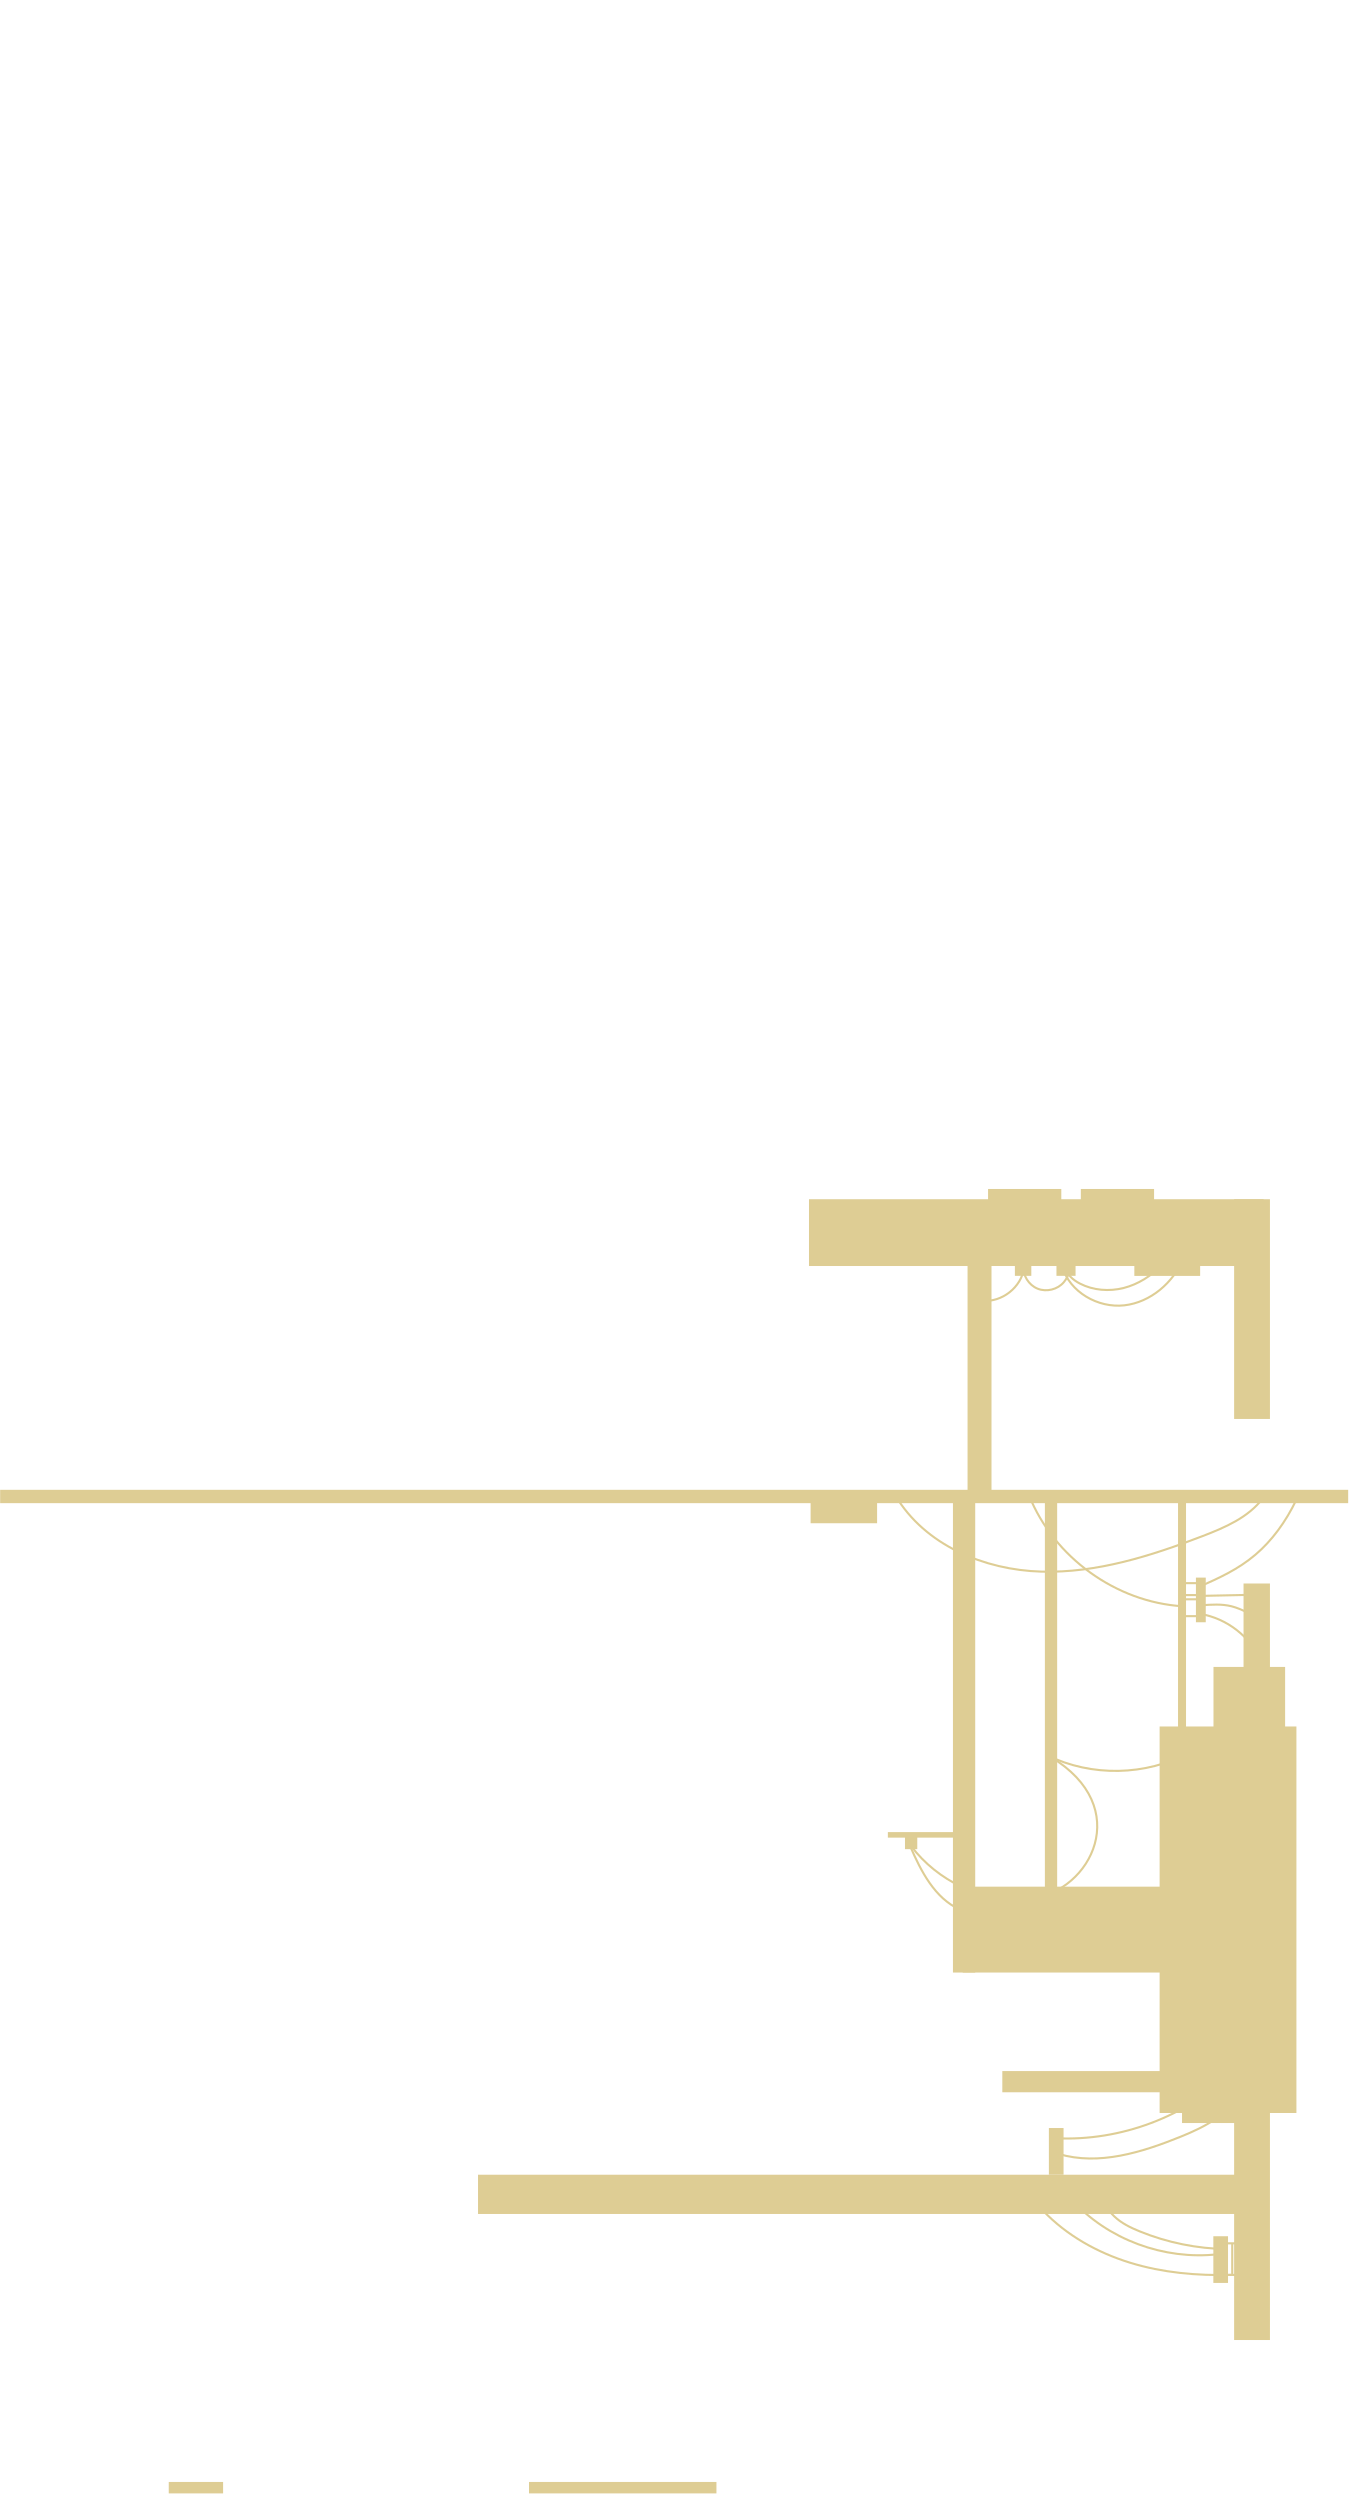
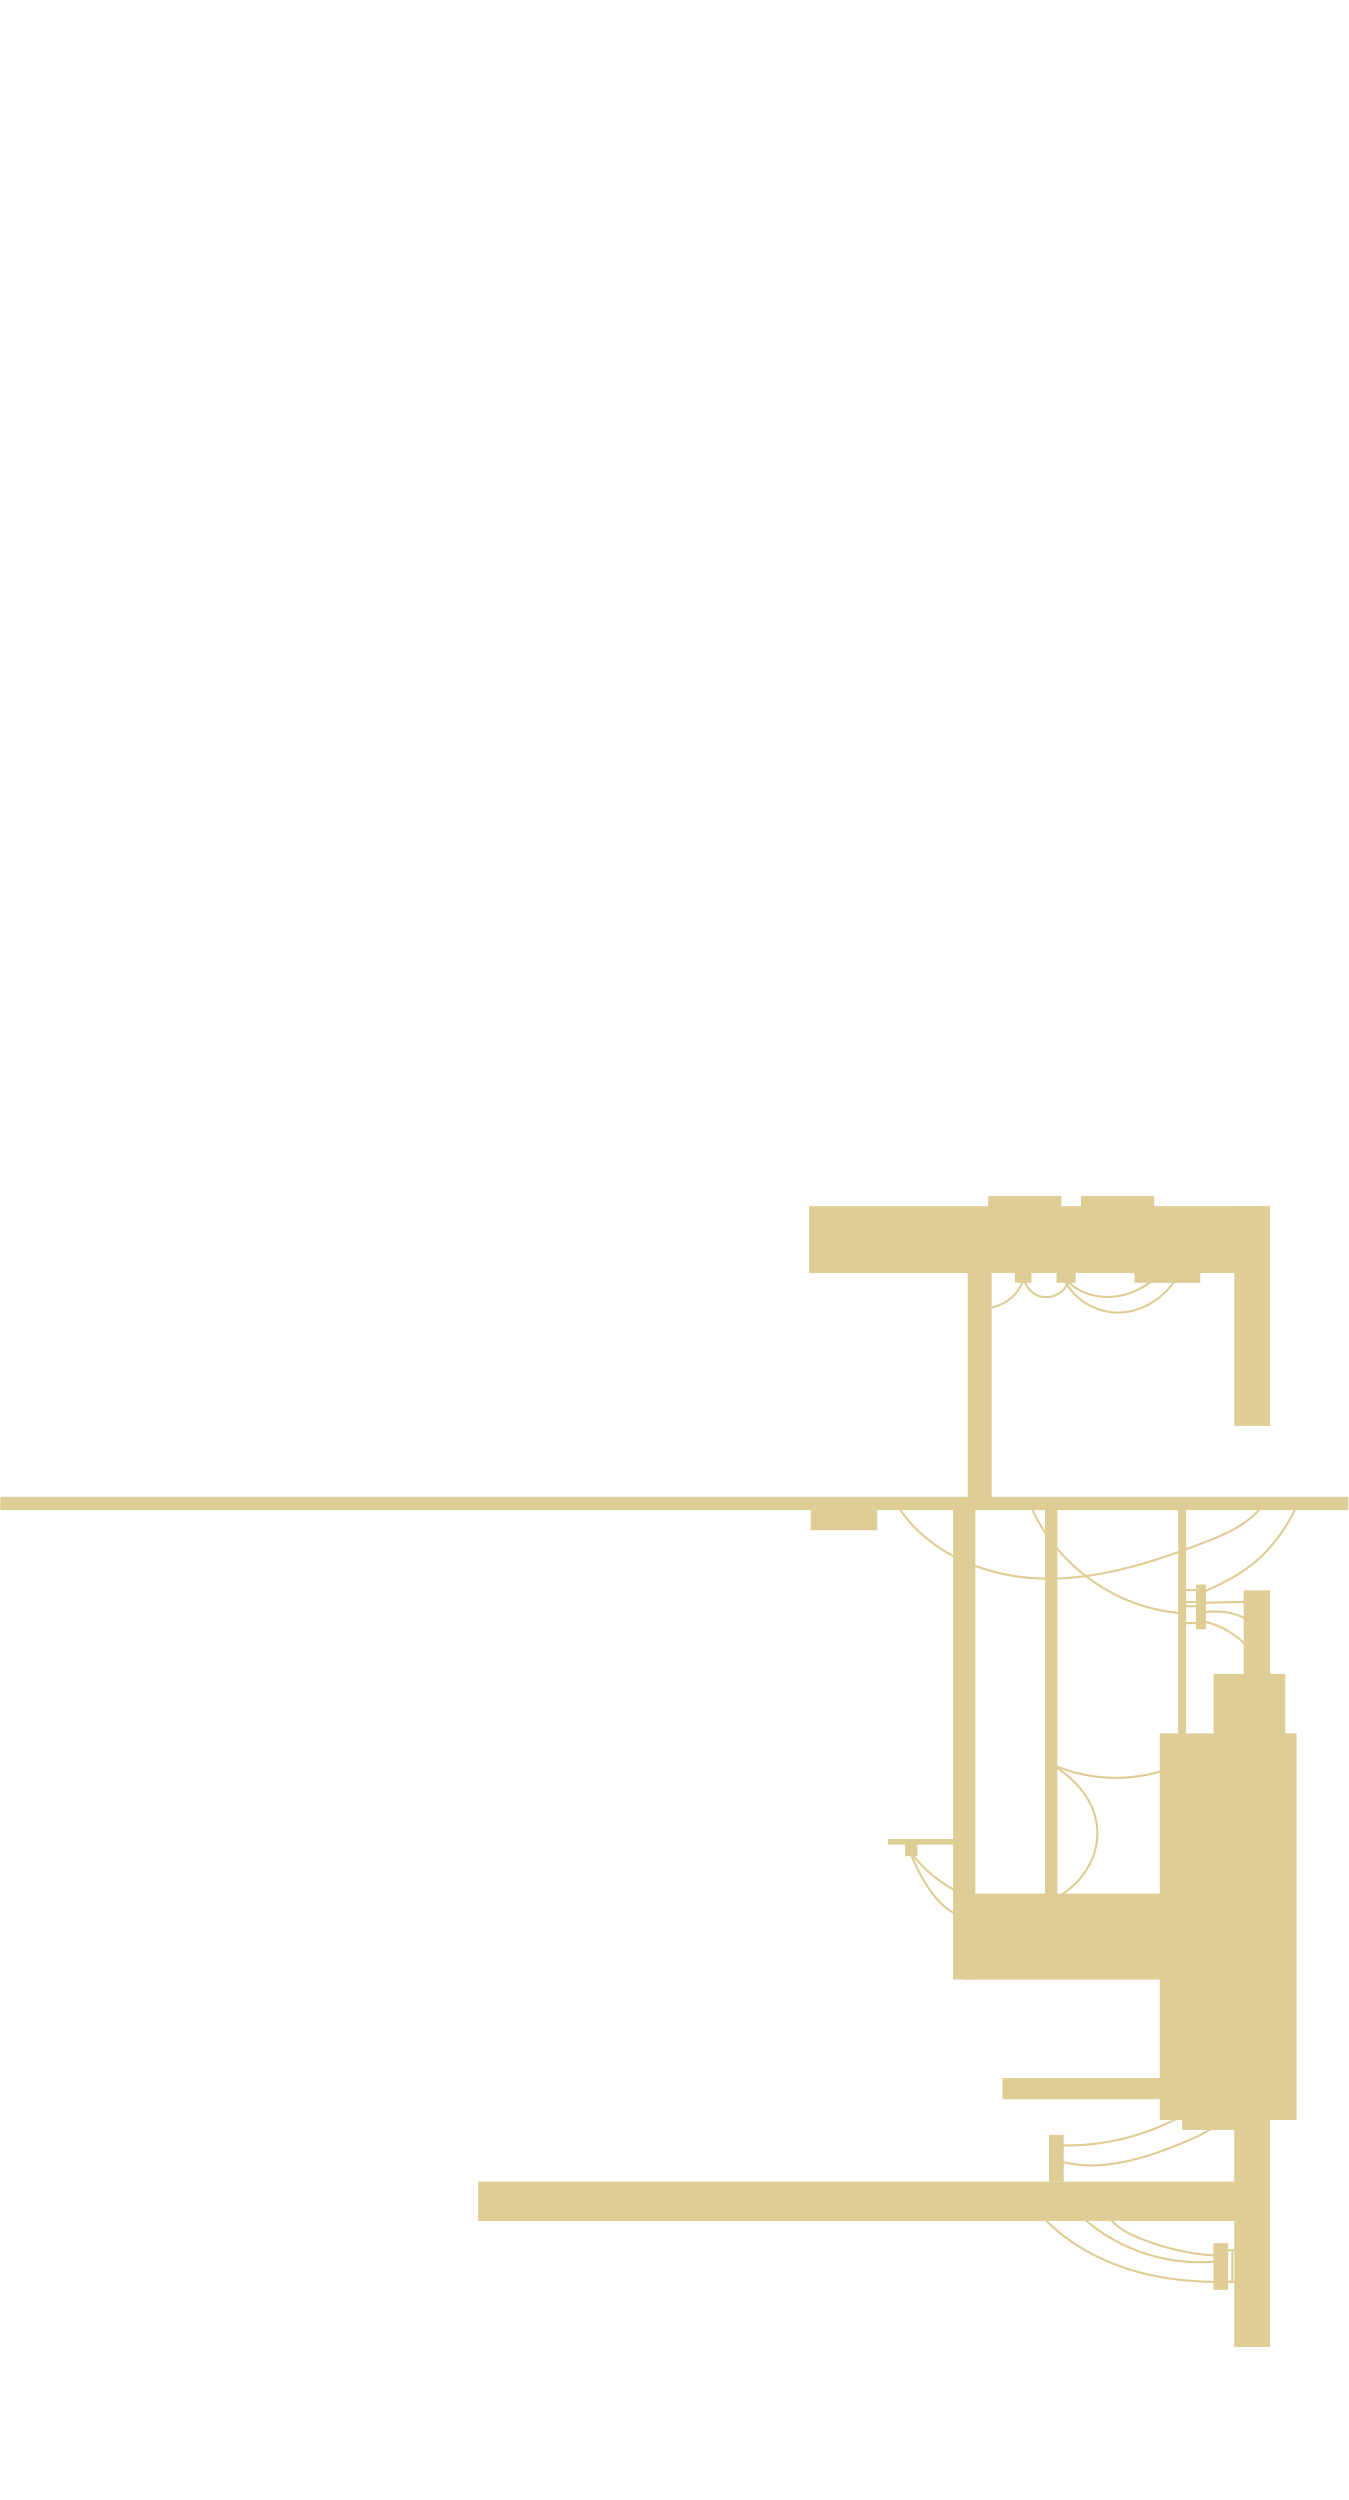
- <svg xmlns="http://www.w3.org/2000/svg" version="1.1" id="Слой_1" x="0px" y="0px" viewBox="0 -537 1920 3560" style="enable-background:new 0 -537 1920 3560;" xml:space="preserve">
+ <svg xmlns="http://www.w3.org/2000/svg" version="1.1" id="Слой_1" x="0px" y="0px" viewBox="0 221 1920 3560" style="enable-background:new 0 221 1920 3560;" xml:space="preserve">
  <style type="text/css">
- 	.st0{fill:none;stroke:#DECD94;stroke-width:3;stroke-miterlimit:10;}
+ 	.st0{fill:none;stroke:#F393BD;stroke-width:3;stroke-linecap:round;stroke-linejoin:round;stroke-miterlimit:10;}
	.st1{fill:#DECD94;}
	.st2{fill:none;}
- 	.st3{fill:none;stroke:#F393BD;stroke-width:3;stroke-linecap:round;stroke-linejoin:round;stroke-miterlimit:10;}
+ 	.st3{fill:none;stroke:#DECD94;stroke-width:3;stroke-miterlimit:10;}
</style>
-   <line id="XMLID_51_" class="st0" x1="-1544.3" y1="1808.4" x2="-1514.5" y2="1808.4" />
-   <line id="XMLID_50_" class="st0" x1="-1539.6" y1="1835.4" x2="-1510.2" y2="1835.4" />
-   <line id="XMLID_49_" class="st0" x1="-1378.6" y1="1467.9" x2="-1359.7" y2="1467.9" />
-   <line id="XMLID_48_" class="st0" x1="-1380.1" y1="1503.9" x2="-1356.4" y2="1503.9" />
-   <line id="XMLID_47_" class="st0" x1="-1490.1" y1="1586.4" x2="-1471.2" y2="1586.4" />
-   <line id="XMLID_46_" class="st0" x1="-1491.6" y1="1577.4" x2="-1461.8" y2="1577.4" />
-   <line id="XMLID_45_" class="st0" x1="-1657.3" y1="1249" x2="-1615.2" y2="1249" />
-   <line id="XMLID_44_" class="st0" x1="-1658.9" y1="1259.5" x2="-1607.7" y2="1259.5" />
-   <path id="XMLID_43_" class="st0" d="M-1351.5,1134.9c3.3,27.6,13.8,54.9,32.8,75.9c18.9,20.9,46.8,34.9,75.6,34.5  c18.6-0.2,39.5-8.9,44.4-26.3" />
-   <path id="XMLID_42_" class="st0" d="M-1816.2,1161.4c39.1,41.3,98,64.2,155.8,60.5" />
-   <path id="XMLID_41_" class="st0" d="M-1615.4,1257.3c29.5-0.7,59.3-4.4,86.8-14.6c27.6-10.2,52.9-27.4,69.4-51.1  c11.8-17,18.6-36.7,26.4-55.7" />
-   <path id="XMLID_40_" class="st0" d="M-1504,1579.4c-56.2-0.4-107.7,89.9,39.6,133.4" />
-   <path id="XMLID_39_" class="st0" d="M-1385.4,1255.5c-235.4,12-246.5,221.9-140.9,309.5c10.7,8.9,23.8,16.9,37.8,15.7" />
-   <path id="XMLID_38_" class="st0" d="M-1824.2,1807.6c29.5,18.6,66.4,26,101,20.1c34.7-5.9,66.8-24.9,88-52.1  c4.9-6.2,9.3-13.3,9.4-21.1" />
-   <path id="XMLID_37_" class="st0" d="M-1790.6,1752.4c25.6,40.2,75.1,63.8,123.4,60.8c40.8-2.5,79.9-23.9,103.2-56.5" />
-   <path id="XMLID_36_" class="st0" d="M-1315.8,1764.1c31.6,28.4,79.6,38.5,120.5,25.3c14-4.5,28.1-12.7,33-26.1" />
-   <path id="XMLID_35_" class="st0" d="M-1708.3,2161.6c-18.5,80.6,20.2,170.5,92.3,214.5c31,18.9,66.5,29.6,101,41.2" />
-   <path id="XMLID_34_" class="st0" d="M-1825.2,2204.5c25.6,7,52.7,14.8,70.3,34.1c18.7,20.4,22.9,49.2,32.9,74.8  c13.2,33.8,42.9,65.7,80.2,66.1" />
-   <path id="XMLID_33_" class="st0" d="M-1855.8,1414.2c67.8,5.1,137.4-16.2,189.8-58.3" />
-   <rect id="XMLID_32_" x="-1840" y="1865" class="st1" width="345.8" height="313.1" />
-   <rect id="XMLID_31_" x="-1861.8" y="1847.9" class="st1" width="277.2" height="37.9" />
-   <rect id="XMLID_30_" x="-1843.2" y="1388" class="st1" width="54" height="155.9" />
-   <rect id="XMLID_29_" x="-1524.7" y="1902.8" class="st1" width="139.9" height="72.8" />
-   <rect id="XMLID_28_" x="-1738.9" y="2146.9" class="st1" width="161.6" height="47.9" />
-   <line id="XMLID_27_" class="st2" x1="-1819.9" y1="1107.5" x2="-1790.1" y2="1107.5" />
-   <rect id="XMLID_26_" x="-1475.4" y="1570.3" class="st1" width="124.2" height="181.5" />
-   <rect id="XMLID_25_" x="-1396.1" y="1116.3" class="st1" width="20" height="477.7" />
-   <polyline id="XMLID_24_" class="st1" points="-1829.2,1073.7 -1829.2,1149.6 -1152.7,1149.6 -1152.7,1073.7 " />
-   <line id="XMLID_23_" class="st2" x1="-1453" y1="1126.7" x2="-1489.5" y2="1126.7" />
-   <line id="XMLID_22_" class="st2" x1="-1368.9" y1="1121.3" x2="-1391.3" y2="1121.3" />
-   <rect id="XMLID_21_" x="-1680.6" y="1121.3" class="st1" width="28.4" height="630.6" />
-   <polyline id="XMLID_20_" class="st1" points="-1658.1,2455.5 -1658.1,2170.8 -1641.9,2170.8 -1641.9,2455.5 " />
-   <polyline id="XMLID_19_" class="st1" points="-1174.2,2304.3 -1858.5,2304.3 -1858.5,2288.3 -1174.2,2288.3 " />
-   <rect id="XMLID_18_" x="-1552.9" y="1750.8" class="st1" width="19" height="184.2" />
-   <rect id="XMLID_17_" x="-1631.1" y="1244.3" class="st1" width="26.4" height="24.6" />
-   <rect id="XMLID_16_" x="-1508.7" y="1570.3" class="st1" width="21.8" height="23.7" />
-   <rect id="XMLID_15_" x="-1363.2" y="1464.2" class="st1" width="12" height="50.4" />
-   <rect id="XMLID_14_" x="-1517.7" y="1802.4" class="st1" width="10.8" height="38.3" />
-   <polyline id="XMLID_13_" class="st1" points="-1763.1,2424.9 -1763.1,2374.1 -1738.9,2374.1 -1738.9,2424.9 " />
-   <polyline id="XMLID_12_" class="st1" points="-1205.3,2404.8 -1205.3,2249.3 -1152.7,2249.3 " />
-   <polyline id="XMLID_11_" class="st1" points="-1152.7,1027.9 -1152.7,1230.5 -1240.3,1230.5 -1240.3,1027.9 -1152.7,1027.9 " />
-   <rect id="XMLID_10_" x="-1387.9" y="1116.3" class="st1" width="92.7" height="44.9" />
-   <rect id="XMLID_9_" x="-1351.2" y="1751.8" class="st1" width="92.6" height="29.6" />
-   <rect id="XMLID_8_" x="-1191.4" y="1751.8" class="st1" width="38.7" height="31" />
-   <line id="XMLID_7_" class="st2" x1="-1184" y1="1028.5" x2="-1184" y2="1107.5" />
-   <rect id="XMLID_6_" x="-1363.2" y="1612.6" class="st1" width="20.6" height="85.3" />
-   <polyline id="XMLID_5_" class="st1" points="-20,1741.3 -1939.7,1741.3 -1939.7,1760.3 -20,1760.3 " />
-   <polyline id="XMLID_275_" class="st1" points="1919.8,1584.5 0.2,1584.5 0.2,1603.5 1919.8,1603.5 " />
-   <polyline id="XMLID_4_" class="st1" points="-508.6,2260.3 -1205.3,2260.3 -1205.3,2249.3 -508.6,2249.3 " />
-   <rect id="_x3C_Фрагмент_x3E__2_" x="-1238.3" y="2275.5" class="st2" width="9.3" height="9" />
-   <polyline id="_x3C_Фрагмент_x3E__3_" class="st2" points="-947.2,1774.5 -956.5,1774.5 -956.5,1729.5 -947.2,1729.5 " />
-   <line id="XMLID_3_" class="st3" x1="-1940" y1="3189.4" x2="-1940" y2="1675" />
-   <line id="XMLID_2_" class="st3" x1="-1940" y1="1675" x2="-1940" y2="-810.6" />
-   <line id="XMLID_114_" class="st0" x1="1681" y1="1717.4" x2="1710.4" y2="1717.4" />
-   <line id="XMLID_113_" class="st0" x1="1682" y1="1764.4" x2="1714.4" y2="1764.4" />
-   <line id="XMLID_112_" class="st0" x1="1687" y1="1740.4" x2="1705" y2="1740.4" />
-   <line id="XMLID_111_" class="st0" x1="1684" y1="1734.4" x2="1711" y2="1734.4" />
-   <line id="XMLID_110_" class="st0" x1="1738" y1="2657.5" x2="1768.6" y2="2657.5" />
-   <line id="XMLID_109_" class="st0" x1="1739.5" y1="2702.5" x2="1774.1" y2="2702.5" />
-   <line id="XMLID_108_" class="st0" x1="1754.7" y1="2658" x2="1754.7" y2="2702.8" />
-   <path id="XMLID_107_" class="st0" d="M1457.3,1265.5c-1,13.7,7.6,27.5,20.3,32.6s28.5,1.2,37.3-9.3c3.8-4.5,6.3-10,8.7-15.4  c2.2-4.9,4.5-10,4.1-15.4" />
-   <path id="XMLID_106_" class="st0" d="M1516.5,1267.2c2.4,10.7,11.6,18.6,21.3,23.6c18.9,9.8,41.6,11.5,62.3,6.3  c20.7-5.3,39.4-17.2,54.2-32.6" />
-   <path id="XMLID_105_" class="st0" d="M1512.6,1266.8c10.7,36.1,50.9,59.2,88.4,55c37.4-4.2,69.9-32.3,84.4-67.1" />
-   <path id="XMLID_104_" class="st0" d="M1399,1315.2c27.7,2.7,55.5-19.2,59.3-46.8" />
-   <path id="XMLID_103_" class="st0" d="M1297.4,2091.7c37.5,50,100.7,79.8,163.2,76.8" />
-   <path id="XMLID_102_" class="st0" d="M1296.1,2092c15.1,35,34.9,74.2,70.7,90.1" />
-   <path id="XMLID_101_" class="st0" d="M1469.6,2166.1c83.1-9.9,146.4-129.3,26.3-201.4" />
-   <path id="XMLID_100_" class="st0" d="M1504.1,2507.9c91.8,4.3,184.8-30.7,250.9-94.5" />
-   <path id="XMLID_99_" class="st0" d="M1507.4,2530.2c57.4,17.1,119-2.3,174.5-24.8c34-13.8,70.9-32.2,83.4-66.7" />
-   <path id="XMLID_98_" class="st0" d="M1535.4,2605.1c55.2,54,137.1,79.3,213.1,65.9" />
-   <path id="XMLID_97_" class="st0" d="M1563.3,2585c6.6,12.2,13.4,24.6,23.4,34.1c10.2,9.8,23.2,16.1,36.3,21.4  c39.3,16,81.6,24.6,124,25.2" />
-   <path id="XMLID_96_" class="st0" d="M1485.4,2611.1c33.5,35.2,77.4,59.7,123.8,74s95.5,18.7,144.1,17.3" />
-   <path id="XMLID_95_" class="st0" d="M1275.1,1592.7c41.9,70.6,126.4,106,207.9,108.3c78.8,2.2,155.9-22.3,229.5-50.6  c32-12.3,65.2-26.5,85.8-53.9" />
-   <path id="XMLID_94_" class="st0" d="M1465.5,1592.9c35.4,87.8,123.9,151.6,218.4,157.4" />
-   <path id="XMLID_93_" class="st0" d="M1711.1,1748.9c14.2-1,28.7-2,42.4,1.4c15.5,3.9,29.1,13.2,44.8,16.2" />
-   <path id="XMLID_92_" class="st0" d="M1712.5,1735.5c31.5-0.7,63-1.4,94.5-2" />
-   <path id="XMLID_91_" class="st0" d="M1708,1722.4c27.3-12,55-24.5,79.7-45.5c23-19.5,43.2-46.5,58.4-78.5" />
-   <path id="XMLID_90_" class="st0" d="M1709.6,1761.3c37.4,6.3,70.9,32.3,86.3,66.9" />
-   <path id="XMLID_89_" class="st0" d="M1491.5,1962.6c62.6,30.9,140.2,29.4,201.7-3.8" />
-   <polyline id="XMLID_88_" class="st1" points="1846.1,1921.5 1651.3,1921.5 1651.3,2471.9 1846.1,2471.9 1846.1,1921.5 " />
-   <polyline id="XMLID_87_" class="st1" points="1830,1961.8 1830,1836.7 1728,1836.7 1728,1961.8 1830,1961.8 " />
-   <rect id="XMLID_86_" x="1152" y="1170.7" class="st1" width="647.4" height="95.1" />
-   <rect id="XMLID_85_" x="1407" y="1156.1" class="st1" width="104.3" height="23.7" />
-   <rect id="XMLID_84_" x="1539.1" y="1156.1" class="st1" width="104.3" height="23.7" />
-   <rect id="XMLID_83_" x="1757.4" y="1170.7" class="st1" width="51" height="312.9" />
-   <rect id="XMLID_82_" x="1770.8" y="1717.9" class="st1" width="37.6" height="137.8" />
-   <rect id="XMLID_81_" x="1757.4" y="2436.3" class="st1" width="51" height="358.9" />
-   <rect id="XMLID_80_" x="1683.2" y="2448.6" class="st1" width="107.3" height="37.6" />
-   <polyline id="XMLID_79_" class="st1" points="1370.9,2271.9 1703,2271.9 1703,2149.6 1370.9,2149.6 1370.9,2271.9 " />
-   <polyline id="XMLID_78_" class="st1" points="1357,2271.9 1357,1589.9 1388.7,1589.9 1388.7,2271.9 " />
-   <rect id="XMLID_77_" x="1487.9" y="1588.9" class="st1" width="17.5" height="588.9" />
-   <rect id="XMLID_76_" x="1677.5" y="1589.9" class="st1" width="11.4" height="363.9" />
-   <line id="XMLID_75_" class="st2" x1="1684" y1="1216.8" x2="1671" y2="1216.8" />
-   <rect id="XMLID_74_" x="1615.3" y="1241" class="st1" width="93.7" height="38.9" />
-   <line id="XMLID_73_" class="st2" x1="1479.8" y1="1167.4" x2="1457.3" y2="1167.4" />
-   <polyline id="XMLID_72_" class="st1" points="680.7,2559.8 1782.9,2559.8 1782.9,2615.7 680.7,2615.7 " />
-   <polyline id="XMLID_71_" class="st1" points="1427.3,2412.2 1703,2412.2 1703,2442.4 1427.3,2442.4 " />
-   <rect id="XMLID_70_" x="1377.8" y="1246.7" class="st1" width="34.1" height="343.2" />
-   <rect id="XMLID_69_" x="1727.8" y="2647.4" class="st1" width="20.9" height="66.5" />
-   <rect id="XMLID_68_" x="1703" y="1709.5" class="st1" width="14" height="63.6" />
-   <rect id="XMLID_67_" x="1504.4" y="1258.7" class="st1" width="27.2" height="21.1" />
-   <rect id="XMLID_66_" x="1445.2" y="1258.7" class="st1" width="23.4" height="21.1" />
-   <rect id="XMLID_65_" x="1154.3" y="1598.4" class="st1" width="94.7" height="33.7" />
-   <line id="XMLID_163_" class="st0" x1="-665.7" y1="6182.9" x2="-665.7" y2="6206.9" />
-   <line id="XMLID_162_" class="st0" x1="-608.7" y1="6182.9" x2="-608.7" y2="6208.6" />
-   <line id="XMLID_161_" class="st0" x1="-491.7" y1="6181.4" x2="-491.7" y2="6205.5" />
-   <line id="XMLID_160_" class="st0" x1="-404.7" y1="6181.4" x2="-404.7" y2="6210" />
-   <line id="XMLID_159_" class="st0" x1="-666.2" y1="6192.8" x2="-608.2" y2="6192.8" />
-   <line id="XMLID_158_" class="st0" x1="-492.2" y1="6194.2" x2="-405.5" y2="6194.2" />
-   <path id="XMLID_157_" class="st0" d="M-1421.9,5945.6c21.9-7.8,42.3-21.7,54.1-41.7" />
-   <path id="XMLID_156_" class="st0" d="M-1486.9,6044.9c42.7,7.9,87.2,0.2,129.3,2.7" />
-   <path id="XMLID_155_" class="st0" d="M-818.4,5660.9c10,27,35.1,44.5,62,52.7c23,7,47.4,7.9,71.4,8.1c25,0.1,50.2-0.5,74.4-6.6  c28.7-7.2,56.2-22.5,71.8-48.4" />
-   <path id="XMLID_154_" class="st0" d="M-833,5660.9c18.9,51.9,73.4,79.2,126.6,87.3c24.4,3.8,49.3,4.3,73.7,0.4  c53.4-8.4,103.2-38.5,135.2-82.2" />
-   <path id="XMLID_153_" class="st0" d="M-474.9,5665.2" />
-   <path id="XMLID_152_" class="st0" d="M-405.5,5755.6c18.9,8.4,40.1,9.3,60.8,9.1" />
-   <path id="XMLID_151_" class="st0" d="M-476.2,5665.5" />
-   <path id="XMLID_150_" class="st0" d="M-268.2,6081.4" />
-   <path id="XMLID_149_" class="st0" d="M-264.9,6103.7" />
-   <path id="XMLID_148_" class="st0" d="M-633,6208.6c5.8,8.5,15.7,12.9,25.5,16.1c45.9,14.8,98.3,7.8,138.8-18.5" />
-   <path id="XMLID_147_" class="st0" d="M-805.6,6275.7c19.1,2.8,38.8,2.1,57.7-2.1c13.5-3,26.5-7.7,39.3-13  c13.3-5.5,26.5-11.9,37.5-21.1s20-21.7,22.6-35.8" />
-   <path id="XMLID_146_" class="st0" d="M-286.8,6184.6" />
-   <path id="XMLID_145_" class="st1" d="M-401.3,5845.4" />
-   <rect id="XMLID_144_" x="-739.5" y="5762.2" class="st1" width="195.1" height="92" />
-   <rect id="XMLID_143_" x="-627.6" y="5665.5" class="st1" width="19.3" height="118.8" />
-   <rect id="XMLID_142_" x="-710.2" y="5669.4" class="st1" width="49.3" height="114.9" />
-   <line id="XMLID_141_" class="st2" x1="-383.6" y1="5845.4" x2="-415.2" y2="5845.4" />
-   <rect id="XMLID_140_" x="-869.9" y="6102.3" class="st1" width="85" height="485.3" />
-   <rect id="XMLID_139_" x="-763.2" y="6033.8" class="st1" width="15" height="553.9" />
-   <line id="XMLID_138_" class="st2" x1="-1091.5" y1="6189.2" x2="-1091.5" y2="6133.3" />
-   <line id="XMLID_137_" class="st2" x1="-344.9" y1="6015.9" x2="-344.9" y2="5985.7" />
-   <rect id="XMLID_136_" x="-678.4" y="6202.4" class="st1" width="81.1" height="10.8" />
-   <rect id="XMLID_135_" x="-502.2" y="6202.4" class="st1" width="107.7" height="10.9" />
-   <rect id="XMLID_134_" x="-936.9" y="5665.3" class="st1" width="20.8" height="142.9" />
-   <rect id="XMLID_133_" x="-881" y="5665.3" class="st1" width="11" height="145.7" />
-   <rect id="XMLID_132_" x="-829.1" y="5718.6" class="st1" width="40.1" height="89.7" />
-   <rect id="XMLID_131_" x="-800.1" y="5738.6" class="st1" width="109.9" height="8.9" />
-   <rect id="XMLID_130_" x="-1380.5" y="5792.8" class="st1" width="1120.3" height="385.8" />
-   <line id="XMLID_129_" class="st3" x1="-121" y1="6601" x2="-1521" y2="6601" />
-   <line id="XMLID_128_" class="st3" x1="-661" y1="6601" x2="-981" y2="6601" />
-   <rect id="XMLID_192_" x="-128.7" y="6469.4" class="st1" width="31.6" height="118.3" />
-   <rect id="XMLID_191_" x="-168.7" y="6523.8" class="st1" width="80.6" height="63.9" />
-   <rect id="XMLID_190_" x="-383.6" y="6523.8" class="st1" width="153.2" height="63.9" />
-   <g id="XMLID_206_">
-     <g id="XMLID_221_">
-       <line id="XMLID_222_" class="st0" x1="162.3" y1="5824.5" x2="162.3" y2="5886" />
-     </g>
-     <line id="XMLID_220_" class="st2" x1="161.8" y1="2990.6" x2="193.5" y2="2990.6" />
-     <rect id="XMLID_219_" x="76.8" y="6257.9" class="st1" width="229.7" height="343" />
-     <rect id="XMLID_218_" x="76.8" y="6080.4" class="st1" width="259.3" height="83.4" />
-     <rect id="XMLID_217_" x="204" y="5816.1" class="st1" width="89.4" height="286.2" />
-     <rect id="XMLID_216_" x="93.3" y="5889.8" class="st1" width="177.6" height="24.7" />
-     <rect id="XMLID_215_" x="93.3" y="5997.4" class="st1" width="177.6" height="24.7" />
-     <path id="XMLID_214_" class="st1" d="M1834.8,5495" />
-     <path id="XMLID_213_" class="st1" d="M1818.7,5535.3" />
-     <rect id="XMLID_212_" x="151.4" y="5872.6" class="st1" width="23.4" height="29.6" />
-     <path id="XMLID_211_" class="st1" d="M-20,3003.1" />
-     <path id="XMLID_210_" class="st1" d="M1900,3003.1" />
-     <polyline id="XMLID_209_" class="st1" points="753.3,3013.6 753.3,2997.3 1020.2,2997.3 1020.2,3013.6  " />
-     <polyline id="XMLID_208_" class="st1" points="240.3,3013.6 240.3,2997.3 317.7,2997.3 317.7,3013.6  " />
-     <line id="XMLID_207_" class="st2" x1="178.6" y1="3035.4" x2="200.2" y2="3035.4" />
+   <path id="XMLID_2_" class="st0" d="M-1940,3410.4" />
+   <path id="XMLID_55_" class="st0" d="M-1940-589.6" />
+   <g>
+     <polyline id="XMLID_275_" class="st1" points="1920,2352.4 0.4,2352.4 0.4,2371.4 1920,2371.4  " />
+     <polyline id="_x3C_Фрагмент_x3E__3_" class="st2" points="-947.2,1956.8 -956.5,1956.8 -956.5,1911.8 -947.2,1911.8  " />
+     <line id="XMLID_114_" class="st3" x1="1681.2" y1="2485.3" x2="1710.6" y2="2485.3" />
+     <line id="XMLID_113_" class="st3" x1="1682.2" y1="2532.3" x2="1714.6" y2="2532.3" />
+     <line id="XMLID_112_" class="st3" x1="1687.2" y1="2508.3" x2="1705.2" y2="2508.3" />
+     <line id="XMLID_111_" class="st3" x1="1684.2" y1="2502.3" x2="1711.2" y2="2502.3" />
+     <line id="XMLID_110_" class="st3" x1="1738.2" y1="3425.4" x2="1768.8" y2="3425.4" />
+     <line id="XMLID_109_" class="st3" x1="1739.7" y1="3470.4" x2="1774.3" y2="3470.4" />
+     <line id="XMLID_108_" class="st3" x1="1754.9" y1="3425.9" x2="1754.9" y2="3470.7" />
+     <path id="XMLID_107_" class="st3" d="M1457.5,2033.4c-1,13.7,7.6,27.5,20.3,32.6c12.7,5.1,28.5,1.2,37.3-9.3   c3.8-4.5,6.3-10,8.7-15.4c2.2-4.9,4.5-10,4.1-15.4" />
+     <path id="XMLID_106_" class="st3" d="M1516.7,2035.1c2.4,10.7,11.6,18.6,21.3,23.6c18.9,9.8,41.6,11.5,62.3,6.3   c20.7-5.3,39.4-17.2,54.2-32.6" />
+     <path id="XMLID_105_" class="st3" d="M1512.8,2034.7c10.7,36.1,50.9,59.2,88.4,55c37.4-4.2,69.9-32.3,84.4-67.1" />
+     <path id="XMLID_104_" class="st3" d="M1399.2,2083.1c27.7,2.7,55.5-19.2,59.3-46.8" />
+     <path id="XMLID_103_" class="st3" d="M1297.6,2859.6c37.5,50,100.7,79.8,163.2,76.8" />
+     <path id="XMLID_102_" class="st3" d="M1296.3,2859.9c15.1,35,34.9,74.2,70.7,90.1" />
+     <path id="XMLID_101_" class="st3" d="M1469.8,2934c83.1-9.9,146.4-129.3,26.3-201.4" />
+     <path id="XMLID_100_" class="st3" d="M1504.3,3275.8c91.8,4.3,184.8-30.7,250.9-94.5" />
+     <path id="XMLID_99_" class="st3" d="M1507.6,3298.1c57.4,17.1,119-2.3,174.5-24.8c34-13.8,70.9-32.2,83.4-66.7" />
+     <path id="XMLID_98_" class="st3" d="M1535.6,3373c55.2,54,137.1,79.3,213.1,65.9" />
+     <path id="XMLID_97_" class="st3" d="M1563.5,3352.9c6.6,12.2,13.4,24.6,23.4,34.1c10.2,9.8,23.2,16.1,36.3,21.4   c39.3,16,81.6,24.6,124,25.2" />
+     <path id="XMLID_96_" class="st3" d="M1485.6,3379c33.5,35.2,77.4,59.7,123.8,74s95.5,18.7,144.1,17.3" />
+     <path id="XMLID_95_" class="st3" d="M1275.3,2360.6c41.9,70.6,126.4,106,207.9,108.3c78.8,2.2,155.9-22.3,229.5-50.6   c32-12.3,65.2-26.5,85.8-53.9" />
+     <path id="XMLID_94_" class="st3" d="M1465.7,2360.8c35.4,87.8,123.9,151.6,218.4,157.4" />
+     <path id="XMLID_93_" class="st3" d="M1711.3,2516.8c14.2-1,28.7-2,42.4,1.4c15.5,3.9,29.1,13.2,44.8,16.2" />
+     <path id="XMLID_92_" class="st3" d="M1712.7,2503.4c31.5-0.7,63-1.4,94.5-2" />
+     <path id="XMLID_91_" class="st3" d="M1708.2,2490.3c27.3-12,55-24.5,79.7-45.5c23-19.5,43.2-46.5,58.4-78.5" />
+     <path id="XMLID_90_" class="st3" d="M1709.8,2529.2c37.4,6.3,70.9,32.3,86.3,66.9" />
+     <path id="XMLID_89_" class="st3" d="M1491.7,2730.5c62.6,30.9,140.2,29.4,201.7-3.8" />
+     <polyline id="XMLID_88_" class="st1" points="1846.3,2689.4 1651.5,2689.4 1651.5,3239.8 1846.3,3239.8 1846.3,2689.4  " />
+     <polyline id="XMLID_87_" class="st1" points="1830.2,2729.7 1830.2,2604.6 1728.2,2604.6 1728.2,2729.7 1830.2,2729.7  " />
+     <rect id="XMLID_86_" x="1152.2" y="1938.6" class="st1" width="647.4" height="95.1" />
+     <rect id="XMLID_85_" x="1407.2" y="1924" class="st1" width="104.3" height="23.7" />
+     <rect id="XMLID_84_" x="1539.3" y="1924" class="st1" width="104.3" height="23.7" />
+     <rect id="XMLID_83_" x="1757.6" y="1938.6" class="st1" width="51" height="312.9" />
+     <rect id="XMLID_82_" x="1771" y="2485.8" class="st1" width="37.6" height="137.8" />
+     <rect id="XMLID_81_" x="1757.6" y="3204.2" class="st1" width="51" height="358.9" />
+     <rect id="XMLID_80_" x="1683.4" y="3216.5" class="st1" width="107.3" height="37.6" />
+     <polyline id="XMLID_79_" class="st1" points="1371.1,3039.8 1703.2,3039.8 1703.2,2917.5 1371.1,2917.5 1371.1,3039.8  " />
+     <polyline id="XMLID_78_" class="st1" points="1357.2,3039.8 1357.2,2357.8 1388.9,2357.8 1388.9,3039.8  " />
+     <rect id="XMLID_77_" x="1488.1" y="2356.8" class="st1" width="17.5" height="588.9" />
+     <rect id="XMLID_76_" x="1677.7" y="2357.8" class="st1" width="11.4" height="363.9" />
+     <line id="XMLID_75_" class="st2" x1="1684.2" y1="1984.7" x2="1671.2" y2="1984.7" />
+     <rect id="XMLID_74_" x="1615.5" y="2008.9" class="st1" width="93.7" height="38.9" />
+     <line id="XMLID_73_" class="st2" x1="1480" y1="1935.3" x2="1457.5" y2="1935.3" />
+     <polyline id="XMLID_72_" class="st1" points="680.9,3327.7 1783.1,3327.7 1783.1,3383.6 680.9,3383.6  " />
+     <polyline id="XMLID_71_" class="st1" points="1427.5,3180.1 1703.2,3180.1 1703.2,3210.3 1427.5,3210.3  " />
+     <rect id="XMLID_70_" x="1378" y="2014.6" class="st1" width="34.1" height="343.2" />
+     <rect id="XMLID_69_" x="1728" y="3415.3" class="st1" width="20.9" height="66.5" />
+     <rect id="XMLID_68_" x="1703.2" y="2477.4" class="st1" width="14" height="63.6" />
+     <rect id="XMLID_67_" x="1504.6" y="2026.6" class="st1" width="27.2" height="21.1" />
+     <rect id="XMLID_66_" x="1445.4" y="2026.6" class="st1" width="23.4" height="21.1" />
+     <rect id="XMLID_65_" x="1154.5" y="2366.3" class="st1" width="94.7" height="33.7" />
+     <line id="XMLID_248_" class="st2" x1="1245.2" y1="2718.2" x2="-674.5" y2="2718.2" />
+     <rect id="XMLID_1_" x="1493.8" y="3261.2" class="st1" width="20.9" height="66.5" />
+     <rect id="XMLID_52_" x="1264.5" y="2839.8" class="st1" width="102.5" height="7.9" />
+     <rect id="XMLID_53_" x="1288.9" y="2844.4" class="st1" width="17.5" height="19.7" />
  </g>
-   <line id="XMLID_248_" class="st2" x1="1245" y1="1950.3" x2="-674.7" y2="1950.3" />
-   <rect id="XMLID_1_" x="1493.6" y="2493.3" class="st1" width="20.9" height="66.5" />
-   <rect id="XMLID_52_" x="1264.3" y="2071.9" class="st1" width="102.5" height="7.9" />
-   <rect id="XMLID_53_" x="1288.7" y="2076.5" class="st1" width="17.5" height="19.7" />
</svg>
